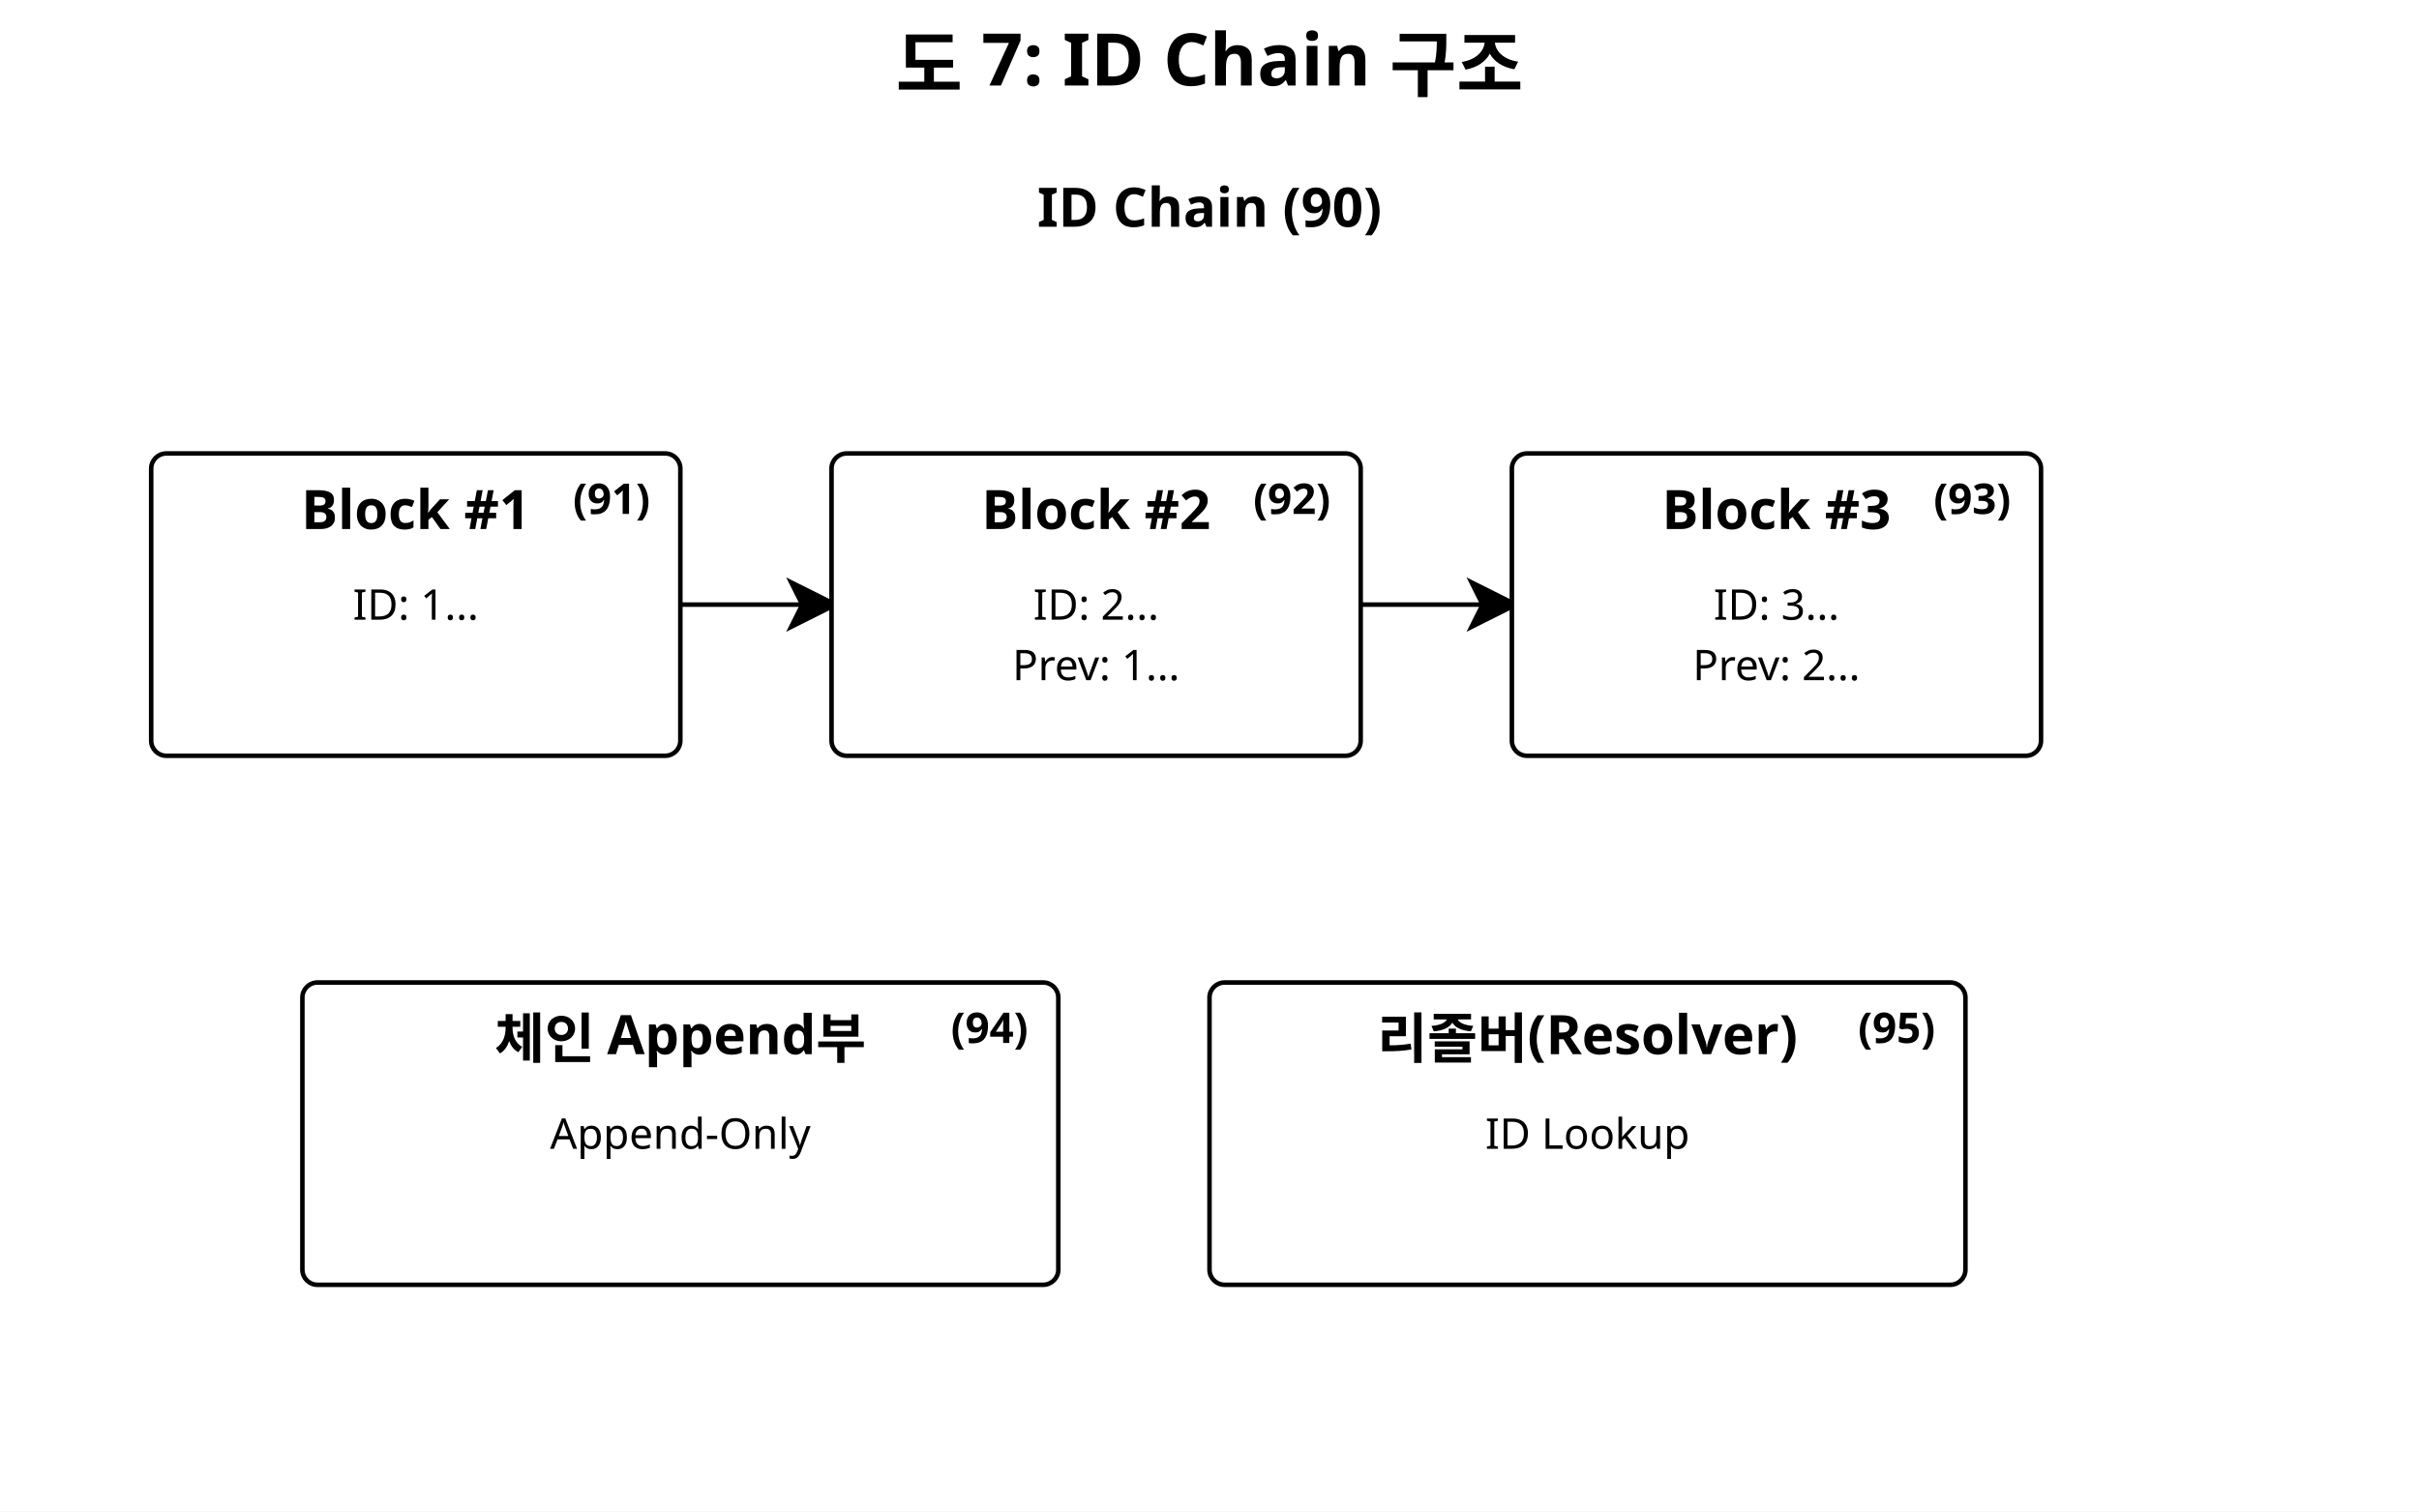
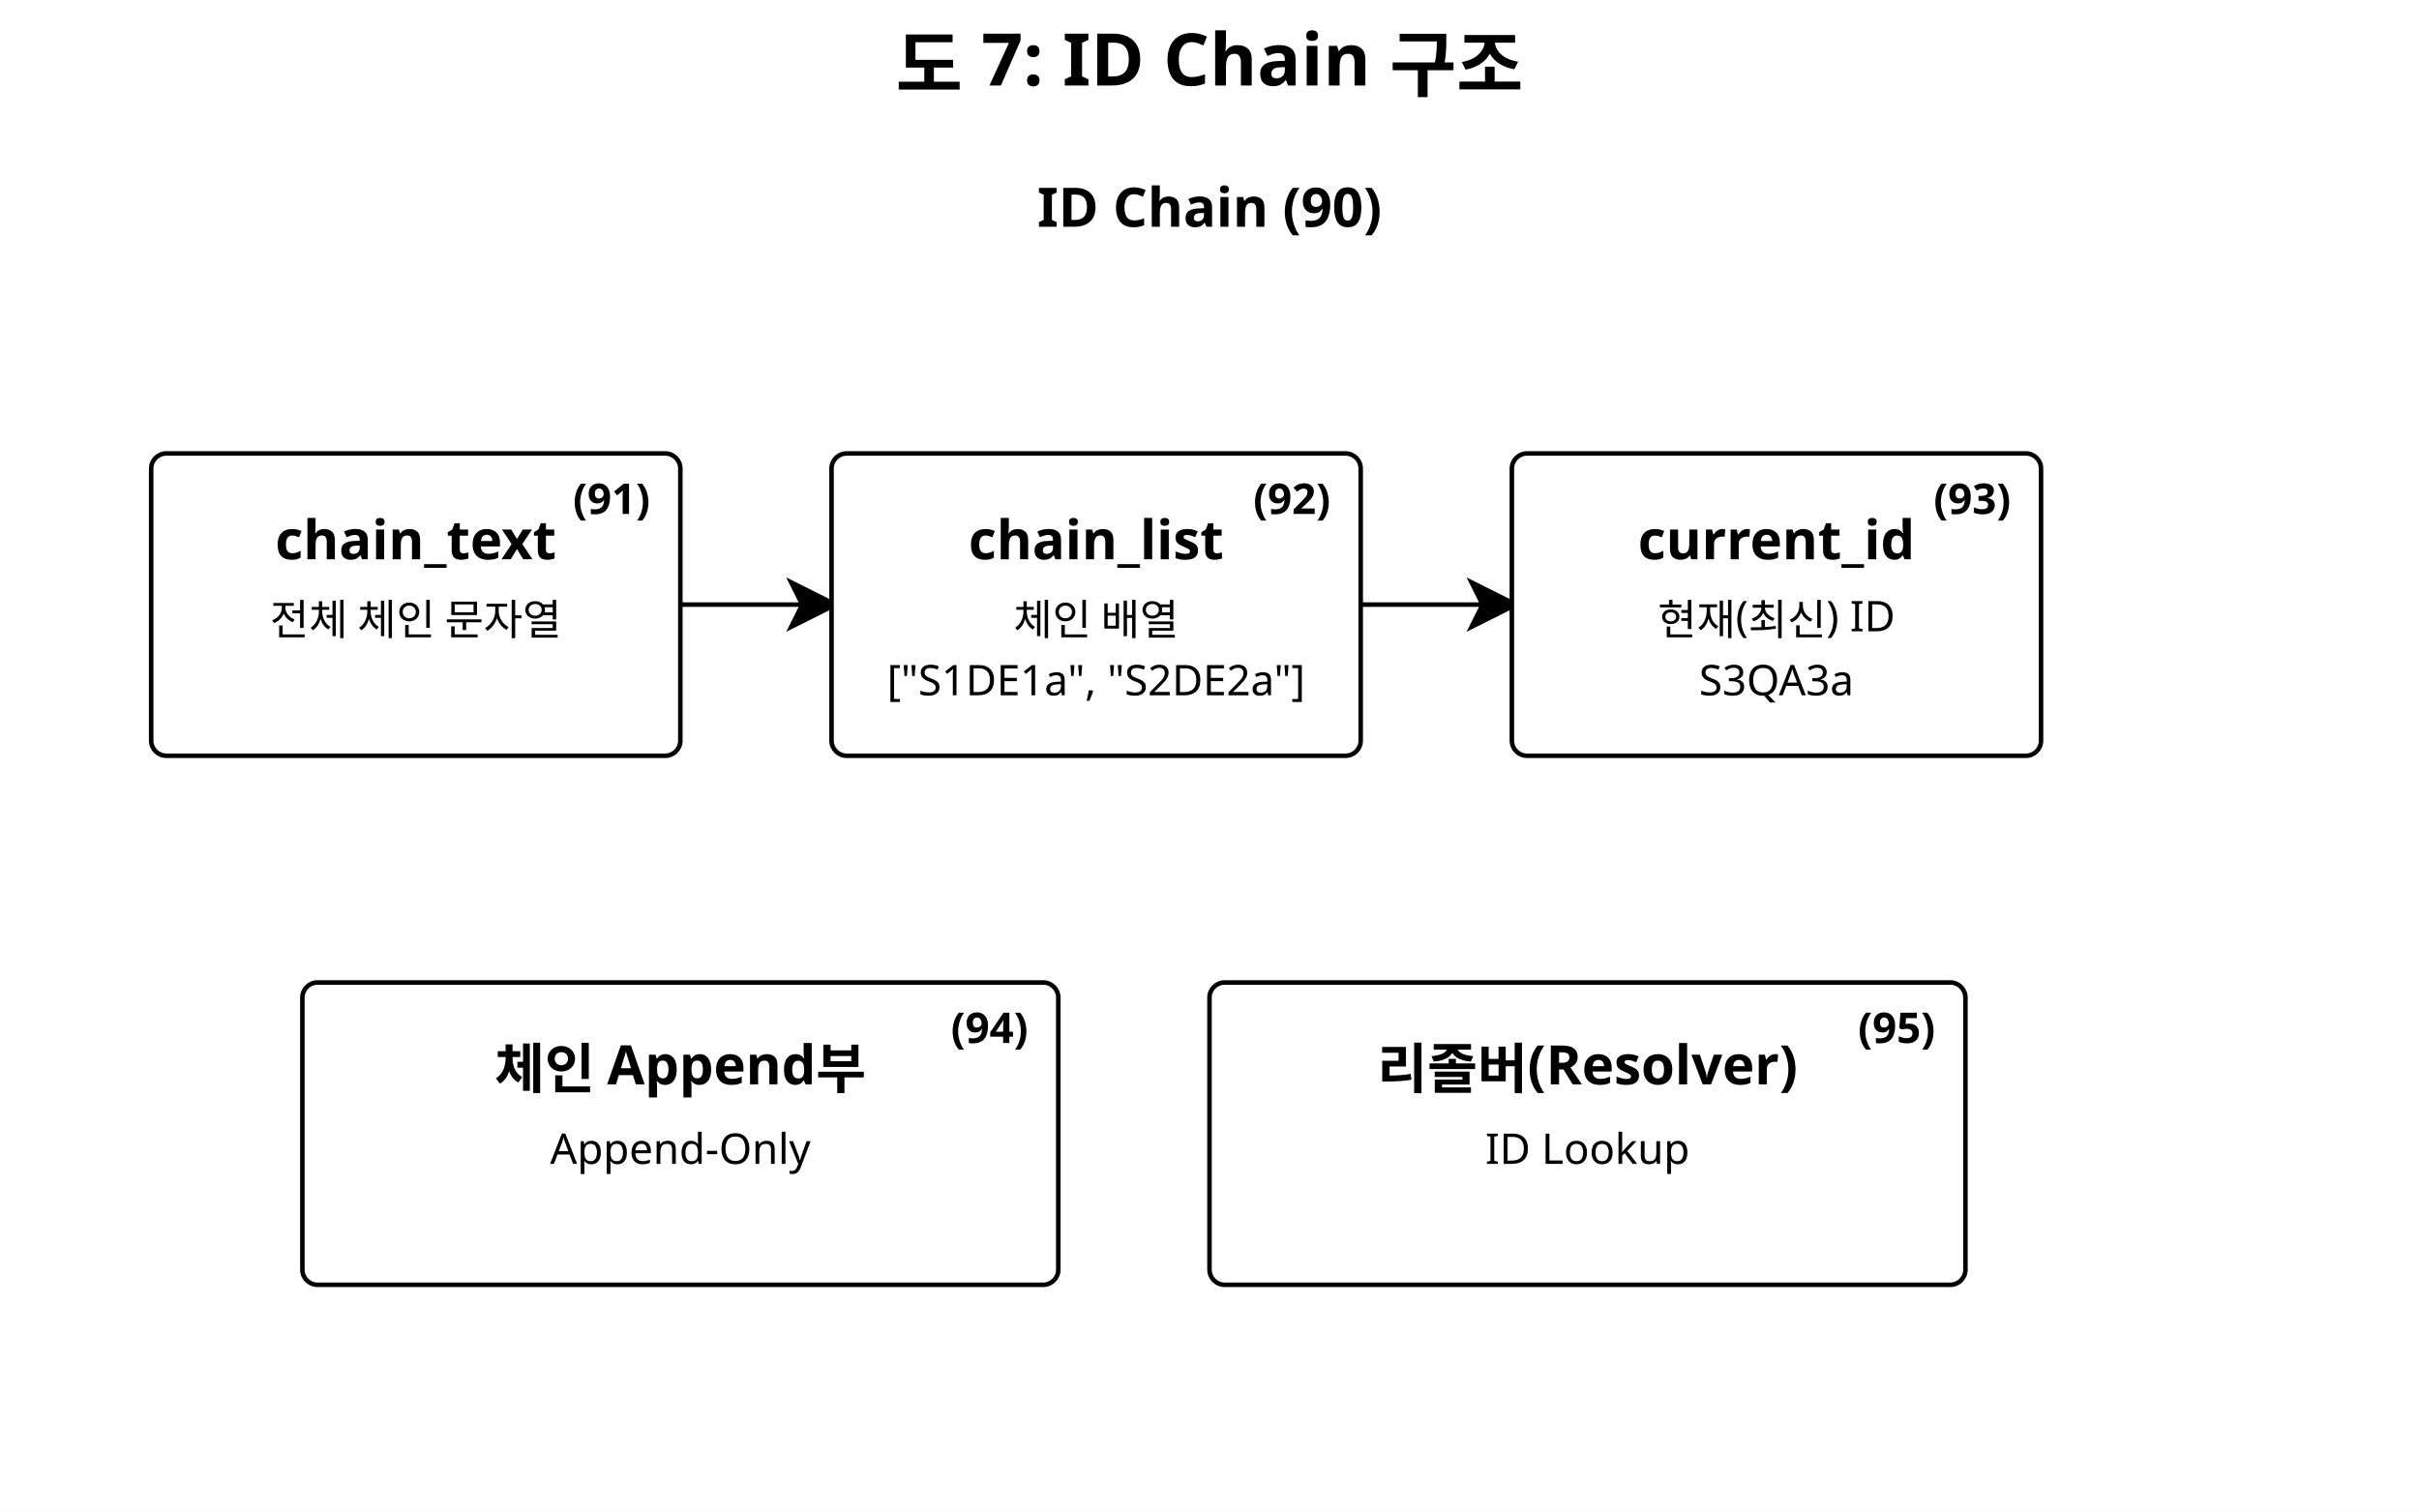
<svg xmlns="http://www.w3.org/2000/svg" width="1600" height="1000" viewBox="0 0 1600 1000">
  <rect width="100%" height="100%" fill="white" />
  <defs>
    <marker id="arrowhead" markerWidth="12" markerHeight="12" refX="10" refY="6" orient="auto">
      <path d="M0,0 L12,6 L0,12 L3,6 Z" fill="black" />
    </marker>
  </defs>
  <text x="800" y="60" text-anchor="middle" font-family="Malgun Gothic, AppleGothic, Dotum, sans-serif" font-size="48" font-weight="bold">도 7: ID Chain 구조</text>
  <text x="800.0" y="150" text-anchor="middle" font-family="Malgun Gothic, AppleGothic, Dotum, sans-serif" font-size="36" font-weight="bold">ID Chain (90)</text>
  <rect x="100" y="300" width="350" height="200" fill="white" stroke="black" stroke-width="3" rx="10" />
-   <text x="275.0" y="350" text-anchor="middle" font-family="Malgun Gothic, AppleGothic, Dotum, sans-serif" font-size="36" font-weight="bold">Block #1</text>
+   <text x="275.0" y="370" text-anchor="middle" font-family="Malgun Gothic, AppleGothic, Dotum, sans-serif" font-size="36" font-weight="bold">chain_text</text>
  <text x="430" y="340" text-anchor="end" font-family="Malgun Gothic, AppleGothic, Dotum, sans-serif" font-size="28" font-weight="bold">(91)</text>
-   <text x="275.0" y="410" text-anchor="middle" font-family="Malgun Gothic, AppleGothic, Dotum, sans-serif" font-size="28" font-weight="normal">ID: 1...</text>
+   <text x="275.0" y="420" text-anchor="middle" font-family="Malgun Gothic, AppleGothic, Dotum, sans-serif" font-size="28" font-weight="normal">전체 체인 문자열</text>
  <path d="M 450,400 L 550,400" stroke="black" stroke-width="3" fill="none" marker-end="url(#arrowhead)" />
  <rect x="550" y="300" width="350" height="200" fill="white" stroke="black" stroke-width="3" rx="10" />
-   <text x="725.0" y="350" text-anchor="middle" font-family="Malgun Gothic, AppleGothic, Dotum, sans-serif" font-size="36" font-weight="bold">Block #2</text>
+   <text x="725.0" y="370" text-anchor="middle" font-family="Malgun Gothic, AppleGothic, Dotum, sans-serif" font-size="36" font-weight="bold">chain_list</text>
  <text x="880" y="340" text-anchor="end" font-family="Malgun Gothic, AppleGothic, Dotum, sans-serif" font-size="28" font-weight="bold">(92)</text>
-   <text x="725.0" y="410" text-anchor="middle" font-family="Malgun Gothic, AppleGothic, Dotum, sans-serif" font-size="28" font-weight="normal">ID: 2...</text>
-   <text x="725.0" y="450" text-anchor="middle" font-family="Malgun Gothic, AppleGothic, Dotum, sans-serif" font-size="28" font-weight="normal">Prev: 1...</text>
+   <text x="725.0" y="420" text-anchor="middle" font-family="Malgun Gothic, AppleGothic, Dotum, sans-serif" font-size="28" font-weight="normal">체인 배열</text>
+   <text x="725.0" y="460" text-anchor="middle" font-family="Malgun Gothic, AppleGothic, Dotum, sans-serif" font-size="28" font-weight="normal">["S1DE1a", "S2DE2a"]</text>
  <path d="M 900,400 L 1000,400" stroke="black" stroke-width="3" fill="none" marker-end="url(#arrowhead)" />
  <rect x="1000" y="300" width="350" height="200" fill="white" stroke="black" stroke-width="3" rx="10" />
-   <text x="1175.0" y="350" text-anchor="middle" font-family="Malgun Gothic, AppleGothic, Dotum, sans-serif" font-size="36" font-weight="bold">Block #3</text>
+   <text x="1175.0" y="370" text-anchor="middle" font-family="Malgun Gothic, AppleGothic, Dotum, sans-serif" font-size="36" font-weight="bold">current_id</text>
  <text x="1330" y="340" text-anchor="end" font-family="Malgun Gothic, AppleGothic, Dotum, sans-serif" font-size="28" font-weight="bold">(93)</text>
-   <text x="1175.0" y="410" text-anchor="middle" font-family="Malgun Gothic, AppleGothic, Dotum, sans-serif" font-size="28" font-weight="normal">ID: 3...</text>
-   <text x="1175.0" y="450" text-anchor="middle" font-family="Malgun Gothic, AppleGothic, Dotum, sans-serif" font-size="28" font-weight="normal">Prev: 2...</text>
+   <text x="1175.0" y="420" text-anchor="middle" font-family="Malgun Gothic, AppleGothic, Dotum, sans-serif" font-size="28" font-weight="normal">현재(최신) ID</text>
+   <text x="1175.0" y="460" text-anchor="middle" font-family="Malgun Gothic, AppleGothic, Dotum, sans-serif" font-size="28" font-weight="normal">S3QA3a</text>
  <rect x="200" y="650" width="500" height="200" fill="white" stroke="black" stroke-width="3" rx="10" />
-   <text x="450.0" y="700" text-anchor="middle" font-family="Malgun Gothic, AppleGothic, Dotum, sans-serif" font-size="36" font-weight="bold">체인 Append부</text>
+   <text x="450.0" y="720" text-anchor="middle" font-family="Malgun Gothic, AppleGothic, Dotum, sans-serif" font-size="36" font-weight="bold">체인 Append부</text>
  <text x="680" y="690" text-anchor="end" font-family="Malgun Gothic, AppleGothic, Dotum, sans-serif" font-size="28" font-weight="bold">(94)</text>
-   <text x="450.0" y="760" text-anchor="middle" font-family="Malgun Gothic, AppleGothic, Dotum, sans-serif" font-size="28" font-weight="normal">Append-Only</text>
+   <text x="450.0" y="770" text-anchor="middle" font-family="Malgun Gothic, AppleGothic, Dotum, sans-serif" font-size="28" font-weight="normal">Append-Only</text>
  <rect x="800" y="650" width="500" height="200" fill="white" stroke="black" stroke-width="3" rx="10" />
-   <text x="1050.0" y="700" text-anchor="middle" font-family="Malgun Gothic, AppleGothic, Dotum, sans-serif" font-size="36" font-weight="bold">리졸버(Resolver)</text>
+   <text x="1050.0" y="720" text-anchor="middle" font-family="Malgun Gothic, AppleGothic, Dotum, sans-serif" font-size="36" font-weight="bold">리졸버(Resolver)</text>
  <text x="1280" y="690" text-anchor="end" font-family="Malgun Gothic, AppleGothic, Dotum, sans-serif" font-size="28" font-weight="bold">(95)</text>
-   <text x="1050.0" y="760" text-anchor="middle" font-family="Malgun Gothic, AppleGothic, Dotum, sans-serif" font-size="28" font-weight="normal">ID Lookup</text>
+   <text x="1050.0" y="770" text-anchor="middle" font-family="Malgun Gothic, AppleGothic, Dotum, sans-serif" font-size="28" font-weight="normal">ID Lookup</text>
</svg>
